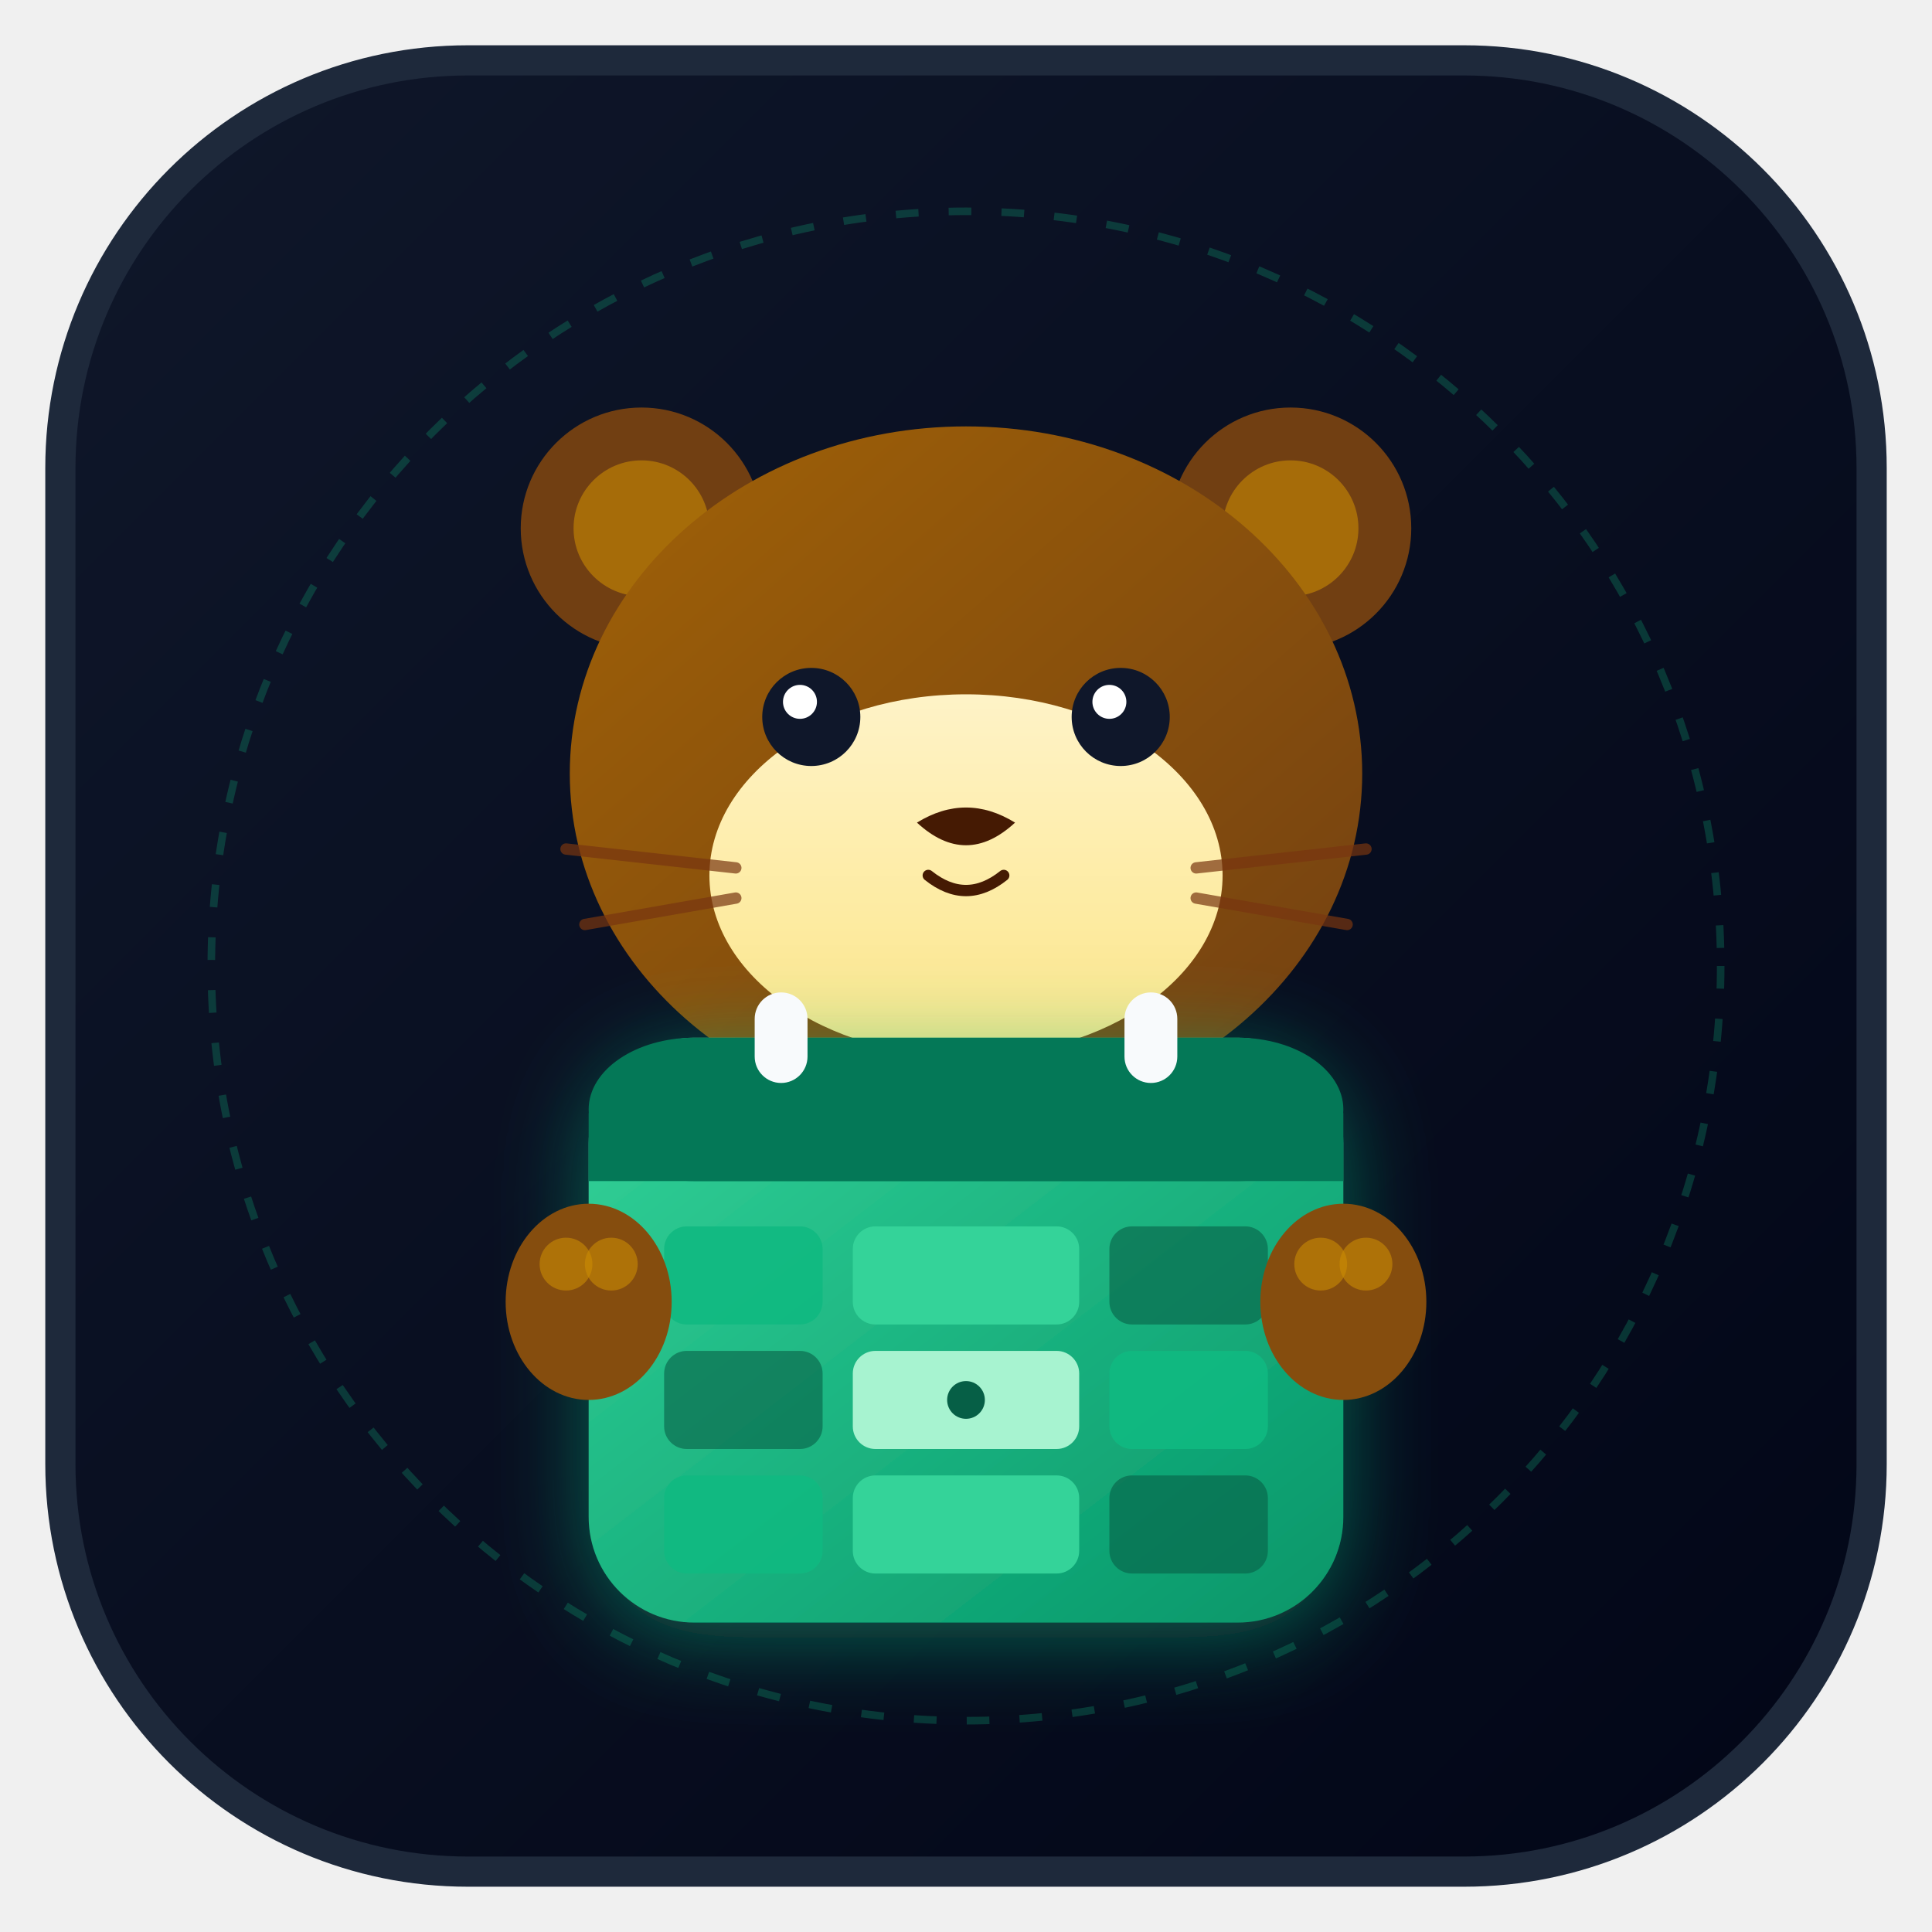
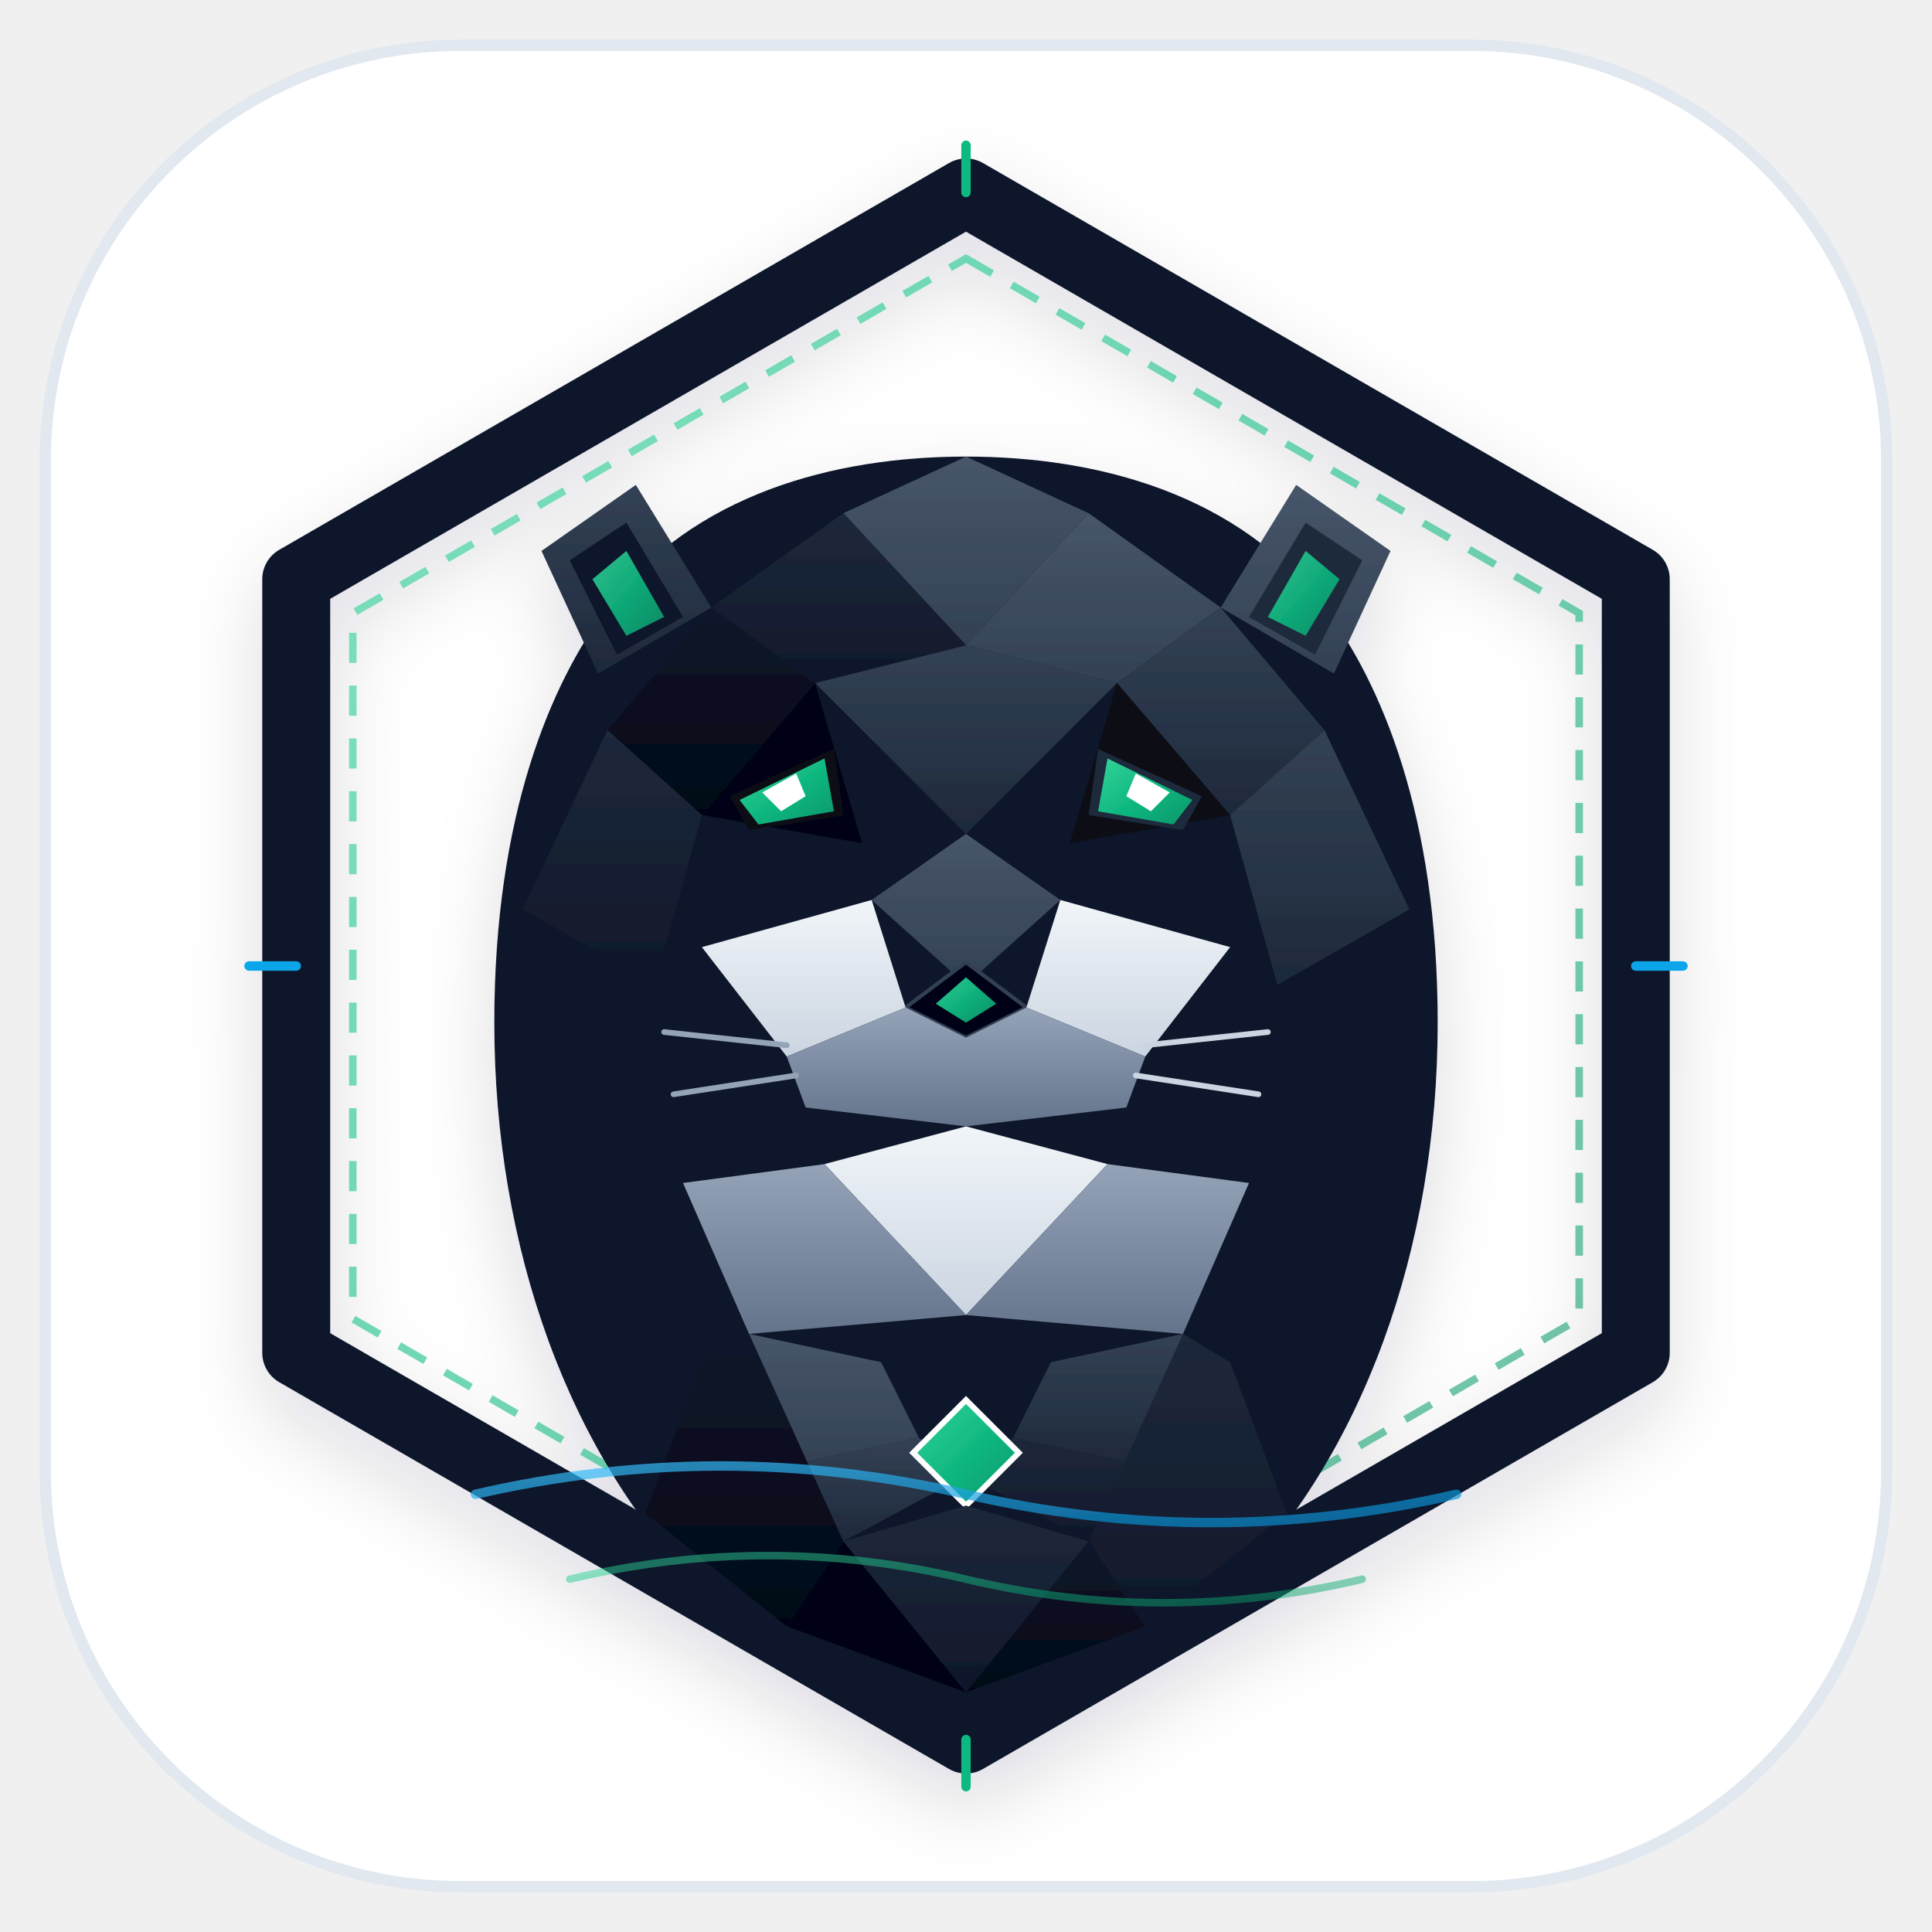
- <svg xmlns="http://www.w3.org/2000/svg" viewBox="0 0 512 512" width="100%" height="100%">
+ <svg xmlns="http://www.w3.org/2000/svg" viewBox="0 0 1024 1024" width="1024" height="1024">
  <defs>
-     <linearGradient id="bgGrad" x1="0%" y1="0%" x2="100%" y2="100%">
+     <clipPath id="squircle-clip">
+       <rect x="24" y="24" width="976" height="976" rx="220" />
+     </clipPath>
+     <linearGradient id="sync-emerald" x1="0%" y1="0%" x2="100%" y2="100%">
+       <stop offset="0%" stop-color="#34d399" />
+       <stop offset="50%" stop-color="#10b981" />
+       <stop offset="100%" stop-color="#059669" />
+     </linearGradient>
+     <linearGradient id="cyan-accent" x1="0%" y1="0%" x2="100%" y2="100%">
+       <stop offset="0%" stop-color="#38bdf8" />
+       <stop offset="100%" stop-color="#0284c7" />
+     </linearGradient>
+     <linearGradient id="facet-lit" x1="0%" y1="0%" x2="0%" y2="100%">
+       <stop offset="0%" stop-color="#475569" />
+       <stop offset="100%" stop-color="#334155" />
+     </linearGradient>
+     <linearGradient id="facet-mid" x1="0%" y1="0%" x2="0%" y2="100%">
+       <stop offset="0%" stop-color="#334155" />
+       <stop offset="100%" stop-color="#1e293b" />
+     </linearGradient>
+     <linearGradient id="facet-dark" x1="0%" y1="0%" x2="0%" y2="100%">
+       <stop offset="0%" stop-color="#1e293b" />
+       <stop offset="100%" stop-color="#0f172a" />
+     </linearGradient>
+     <linearGradient id="facet-shadow" x1="0%" y1="0%" x2="0%" y2="100%">
      <stop offset="0%" stop-color="#0f172a" />
      <stop offset="100%" stop-color="#020617" />
    </linearGradient>
-     <linearGradient id="otterFur" x1="0%" y1="0%" x2="100%" y2="100%">
-       <stop offset="0%" stop-color="#a16207" />
-       <stop offset="100%" stop-color="#713f12" />
+     <linearGradient id="otter-cream" x1="0%" y1="0%" x2="0%" y2="100%">
+       <stop offset="0%" stop-color="#f1f5f9" />
+       <stop offset="100%" stop-color="#cbd5e1" />
    </linearGradient>
-     <linearGradient id="otterLight" x1="0%" y1="0%" x2="0%" y2="100%">
-       <stop offset="0%" stop-color="#fef3c7" />
-       <stop offset="100%" stop-color="#fde68a" />
+     <linearGradient id="otter-tan" x1="0%" y1="0%" x2="0%" y2="100%">
+       <stop offset="0%" stop-color="#94a3b8" />
+       <stop offset="100%" stop-color="#64748b" />
    </linearGradient>
-     <linearGradient id="emeraldBadge" x1="0%" y1="0%" x2="100%" y2="100%">
-       <stop offset="0%" stop-color="#34d399" />
-       <stop offset="100%" stop-color="#059669" />
-     </linearGradient>
-     <filter id="emeraldGlow" x="-20%" y="-20%" width="140%" height="140%">
-       <feDropShadow dx="0" dy="4" stdDeviation="12" flood-color="#10b981" flood-opacity="0.5" />
+     <filter id="subtle-shadow" x="-10%" y="-10%" width="120%" height="120%">
+       <feDropShadow dx="0" dy="16" stdDeviation="20" flood-color="#0f172a" flood-opacity="0.14" />
    </filter>
  </defs>
-   <rect x="16" y="16" width="480" height="480" rx="108" fill="url(#bgGrad)" stroke="#1e293b" stroke-width="8" />
-   <circle cx="256" cy="256" r="200" fill="none" stroke="#10b981" stroke-width="2" stroke-dasharray="6 8" opacity="0.25" />
-   <circle cx="170" cy="140" r="32" fill="#713f12" />
-   <circle cx="170" cy="140" r="18" fill="#ca8a04" opacity="0.6" />
-   <circle cx="342" cy="140" r="32" fill="#713f12" />
-   <circle cx="342" cy="140" r="18" fill="#ca8a04" opacity="0.6" />
-   <ellipse cx="256" cy="205" rx="105" ry="92" fill="url(#otterFur)" />
-   <ellipse cx="256" cy="232" rx="68" ry="48" fill="url(#otterLight)" />
-   <circle cx="215" cy="190" r="13" fill="#0f172a" />
-   <circle cx="212" cy="186" r="4.5" fill="#ffffff" />
-   <circle cx="297" cy="190" r="13" fill="#0f172a" />
-   <circle cx="294" cy="186" r="4.5" fill="#ffffff" />
-   <path d="M243 218 Q256 210 269 218 Q256 230 243 218 Z" fill="#451a03" />
-   <line x1="195" y1="230" x2="150" y2="225" stroke="#78350f" stroke-width="3" stroke-linecap="round" opacity="0.7" />
-   <line x1="195" y1="238" x2="155" y2="245" stroke="#78350f" stroke-width="3" stroke-linecap="round" opacity="0.7" />
-   <line x1="317" y1="230" x2="362" y2="225" stroke="#78350f" stroke-width="3" stroke-linecap="round" opacity="0.7" />
-   <line x1="317" y1="238" x2="357" y2="245" stroke="#78350f" stroke-width="3" stroke-linecap="round" opacity="0.7" />
-   <path d="M246 232 Q256 240 266 232" fill="none" stroke="#451a03" stroke-width="3" stroke-linecap="round" />
-   <rect x="156" y="275" width="200" height="155" rx="28" fill="url(#emeraldBadge)" filter="url(#emeraldGlow)" />
-   <rect x="156" y="275" width="200" height="38" rx="28" fill="#047857" />
-   <rect x="156" y="295" width="200" height="18" fill="#047857" />
-   <rect x="200" y="263" width="14" height="24" rx="7" fill="#f8fafc" />
-   <rect x="298" y="263" width="14" height="24" rx="7" fill="#f8fafc" />
-   <rect x="176" y="325" width="42" height="26" rx="6" fill="#10b981" opacity="0.9" />
-   <rect x="176" y="358" width="42" height="26" rx="6" fill="#065f46" opacity="0.6" />
-   <rect x="176" y="391" width="42" height="26" rx="6" fill="#10b981" opacity="0.9" />
-   <rect x="226" y="325" width="60" height="26" rx="6" fill="#34d399" />
-   <rect x="226" y="358" width="60" height="26" rx="6" fill="#a7f3d0" />
-   <circle cx="256" cy="371" r="5" fill="#065f46" />
-   <rect x="226" y="391" width="60" height="26" rx="6" fill="#34d399" />
-   <rect x="294" y="325" width="42" height="26" rx="6" fill="#065f46" opacity="0.6" />
-   <rect x="294" y="358" width="42" height="26" rx="6" fill="#10b981" opacity="0.9" />
-   <rect x="294" y="391" width="42" height="26" rx="6" fill="#065f46" opacity="0.6" />
-   <ellipse cx="156" cy="345" rx="22" ry="26" fill="#854d0e" />
-   <circle cx="150" cy="335" r="7" fill="#ca8a04" opacity="0.6" />
-   <circle cx="162" cy="335" r="7" fill="#ca8a04" opacity="0.6" />
-   <ellipse cx="356" cy="345" rx="22" ry="26" fill="#854d0e" />
-   <circle cx="350" cy="335" r="7" fill="#ca8a04" opacity="0.6" />
-   <circle cx="362" cy="335" r="7" fill="#ca8a04" opacity="0.6" />
+   <rect x="24" y="24" width="976" height="976" rx="220" fill="#ffffff" stroke="#e2e8f0" stroke-width="6" />
+   <g clip-path="url(#squircle-clip)">
+     <g transform="translate(512, 512)" filter="url(#subtle-shadow)">
+       <polygon points="         0,-410         355,-205         355,205         0,410         -355,205         -355,-205       " fill="none" stroke="#0f172a" stroke-width="36" stroke-linejoin="round" />
+       <polygon points="         0,-375         325,-187         325,187         0,375         -325,187         -325,-187       " fill="none" stroke="url(#sync-emerald)" stroke-width="4" opacity="0.6" stroke-dasharray="16, 12" />
+       <line x1="0" y1="-410" x2="0" y2="-435" stroke="#10b981" stroke-width="5" stroke-linecap="round" />
+       <line x1="0" y1="410" x2="0" y2="435" stroke="#10b981" stroke-width="5" stroke-linecap="round" />
+       <line x1="-355" y1="0" x2="-380" y2="0" stroke="#0ea5e9" stroke-width="5" stroke-linecap="round" />
+       <line x1="355" y1="0" x2="380" y2="0" stroke="#0ea5e9" stroke-width="5" stroke-linecap="round" />
+       <path d="         M 0,-270         C 70,-270 145,-250 190,-190         C 220,-150 250,-80 250,30         C 250,150 210,260 140,330         C 70,390 0,400 0,400         C 0,400 -70,390 -140,330         C -210,260 -250,150 -250,30         C -250,-80 -220,-150 -190,-190         C -145,-250 -70,-270 0,-270         Z       " fill="#0f172a" />
+       <polygon points="-135,-190 -175,-255 -225,-220 -195,-155" fill="url(#facet-mid)" />
+       <polygon points="-150,-185 -180,-235 -210,-215 -185,-165" fill="#0f172a" />
+       <polygon points="-160,-185 -180,-220 -198,-205 -180,-175" fill="url(#sync-emerald)" opacity="0.9" />
+       <polygon points="135,-190 175,-255 225,-220 195,-155" fill="url(#facet-lit)" />
+       <polygon points="150,-185 180,-235 210,-215 185,-165" fill="#1e293b" />
+       <polygon points="160,-185 180,-220 198,-205 180,-175" fill="url(#sync-emerald)" opacity="0.9" />
+       <polygon points="0,-270 65,-240 0,-170 -65,-240" fill="url(#facet-lit)" />
+       <polygon points="0,-170 80,-150 0,-70 -80,-150" fill="url(#facet-mid)" />
+       <polygon points="-65,-240 -135,-190 -80,-150 0,-170" fill="url(#facet-dark)" />
+       <polygon points="-135,-190 -190,-125 -140,-80 -80,-150" fill="url(#facet-shadow)" />
+       <polygon points="65,-240 135,-190 80,-150 0,-170" fill="url(#facet-lit)" />
+       <polygon points="135,-190 190,-125 140,-80 80,-150" fill="url(#facet-mid)" />
+       <polygon points="-190,-125 -235,-30 -165,10 -140,-80" fill="url(#facet-dark)" />
+       <polygon points="190,-125 235,-30 165,10 140,-80" fill="url(#facet-mid)" />
+       <polygon points="-80,-150 -140,-80 -55,-65" fill="#020617" />
+       <polygon points="-70,-115 -125,-90 -115,-72 -65,-80" fill="#0b0f19" />
+       <polygon points="-75,-110 -120,-88 -110,-75 -70,-82" fill="url(#sync-emerald)" />
+       <polygon points="-90,-102 -108,-92 -98,-82 -85,-90" fill="#ffffff" />
+       <polygon points="80,-150 140,-80 55,-65" fill="#0b0f19" />
+       <polygon points="70,-115 125,-90 115,-72 65,-80" fill="#1e293b" />
+       <polygon points="75,-110 120,-88 110,-75 70,-82" fill="url(#sync-emerald)" />
+       <polygon points="90,-102 108,-92 98,-82 85,-90" fill="#ffffff" />
+       <polygon points="0,-70 50,-35 0,10 -50,-35" fill="url(#facet-lit)" />
+       <polygon points="0,-2 32,22 0,38 -32,22" fill="#020617" stroke="#334155" stroke-width="2" stroke-linejoin="round" />
+       <polygon points="0,6 16,20 0,30 -16,20" fill="url(#sync-emerald)" opacity="0.95" />
+       <polygon points="-50,-35 -32,22 -95,48 -140,-10" fill="url(#otter-cream)" />
+       <polygon points="50,-35 32,22 95,48 140,-10" fill="url(#otter-cream)" />
+       <polygon points="-32,22 0,38 0,85 -85,75 -95,48" fill="url(#otter-tan)" />
+       <polygon points="32,22 0,38 0,85 85,75 95,48" fill="url(#otter-tan)" />
+       <line x1="-95" y1="42" x2="-160" y2="35" stroke="#94a3b8" stroke-width="3" stroke-linecap="round" />
+       <line x1="-90" y1="58" x2="-155" y2="68" stroke="#94a3b8" stroke-width="3" stroke-linecap="round" />
+       <line x1="95" y1="42" x2="160" y2="35" stroke="#cbd5e1" stroke-width="3" stroke-linecap="round" />
+       <line x1="90" y1="58" x2="155" y2="68" stroke="#cbd5e1" stroke-width="3" stroke-linecap="round" />
+       <polygon points="0,85 75,105 0,185 -75,105" fill="url(#otter-cream)" />
+       <polygon points="-75,105 -150,115 -115,195 0,185" fill="url(#otter-tan)" />
+       <polygon points="75,105 150,115 115,195 0,185" fill="url(#otter-tan)" />
+       <polygon points="-115,195 -45,210 -25,250 -95,265" fill="url(#facet-lit)" />
+       <polygon points="-95,265 -25,250 0,270 -65,305" fill="url(#facet-mid)" />
+       <polygon points="115,195 45,210 25,250 95,265" fill="url(#facet-mid)" />
+       <polygon points="95,265 25,250 0,270 65,305" fill="url(#facet-dark)" />
+       <polygon points="0,230 28,258 0,286 -28,258" fill="url(#sync-emerald)" stroke="#ffffff" stroke-width="3" />
+       <polygon points="-140,210 -170,290 -95,350 -65,305 -115,195" fill="url(#facet-shadow)" />
+       <polygon points="140,210 170,290 95,350 65,305 115,195" fill="url(#facet-dark)" />
+       <polygon points="0,286 65,305 0,385 -65,305" fill="url(#facet-dark)" />
+       <polygon points="65,305 95,350 0,385" fill="url(#facet-shadow)" />
+       <polygon points="-65,305 -95,350 0,385" fill="#020617" />
+       <path d="M -260,280 Q -130,250 0,280 Q 130,310 260,280" fill="none" stroke="url(#cyan-accent)" stroke-width="5" opacity="0.7" stroke-linecap="round" />
+       <path d="M -210,325 Q -105,300 0,325 Q 105,350 210,325" fill="none" stroke="url(#sync-emerald)" stroke-width="4" opacity="0.5" stroke-linecap="round" />
+     </g>
+   </g>
</svg>
